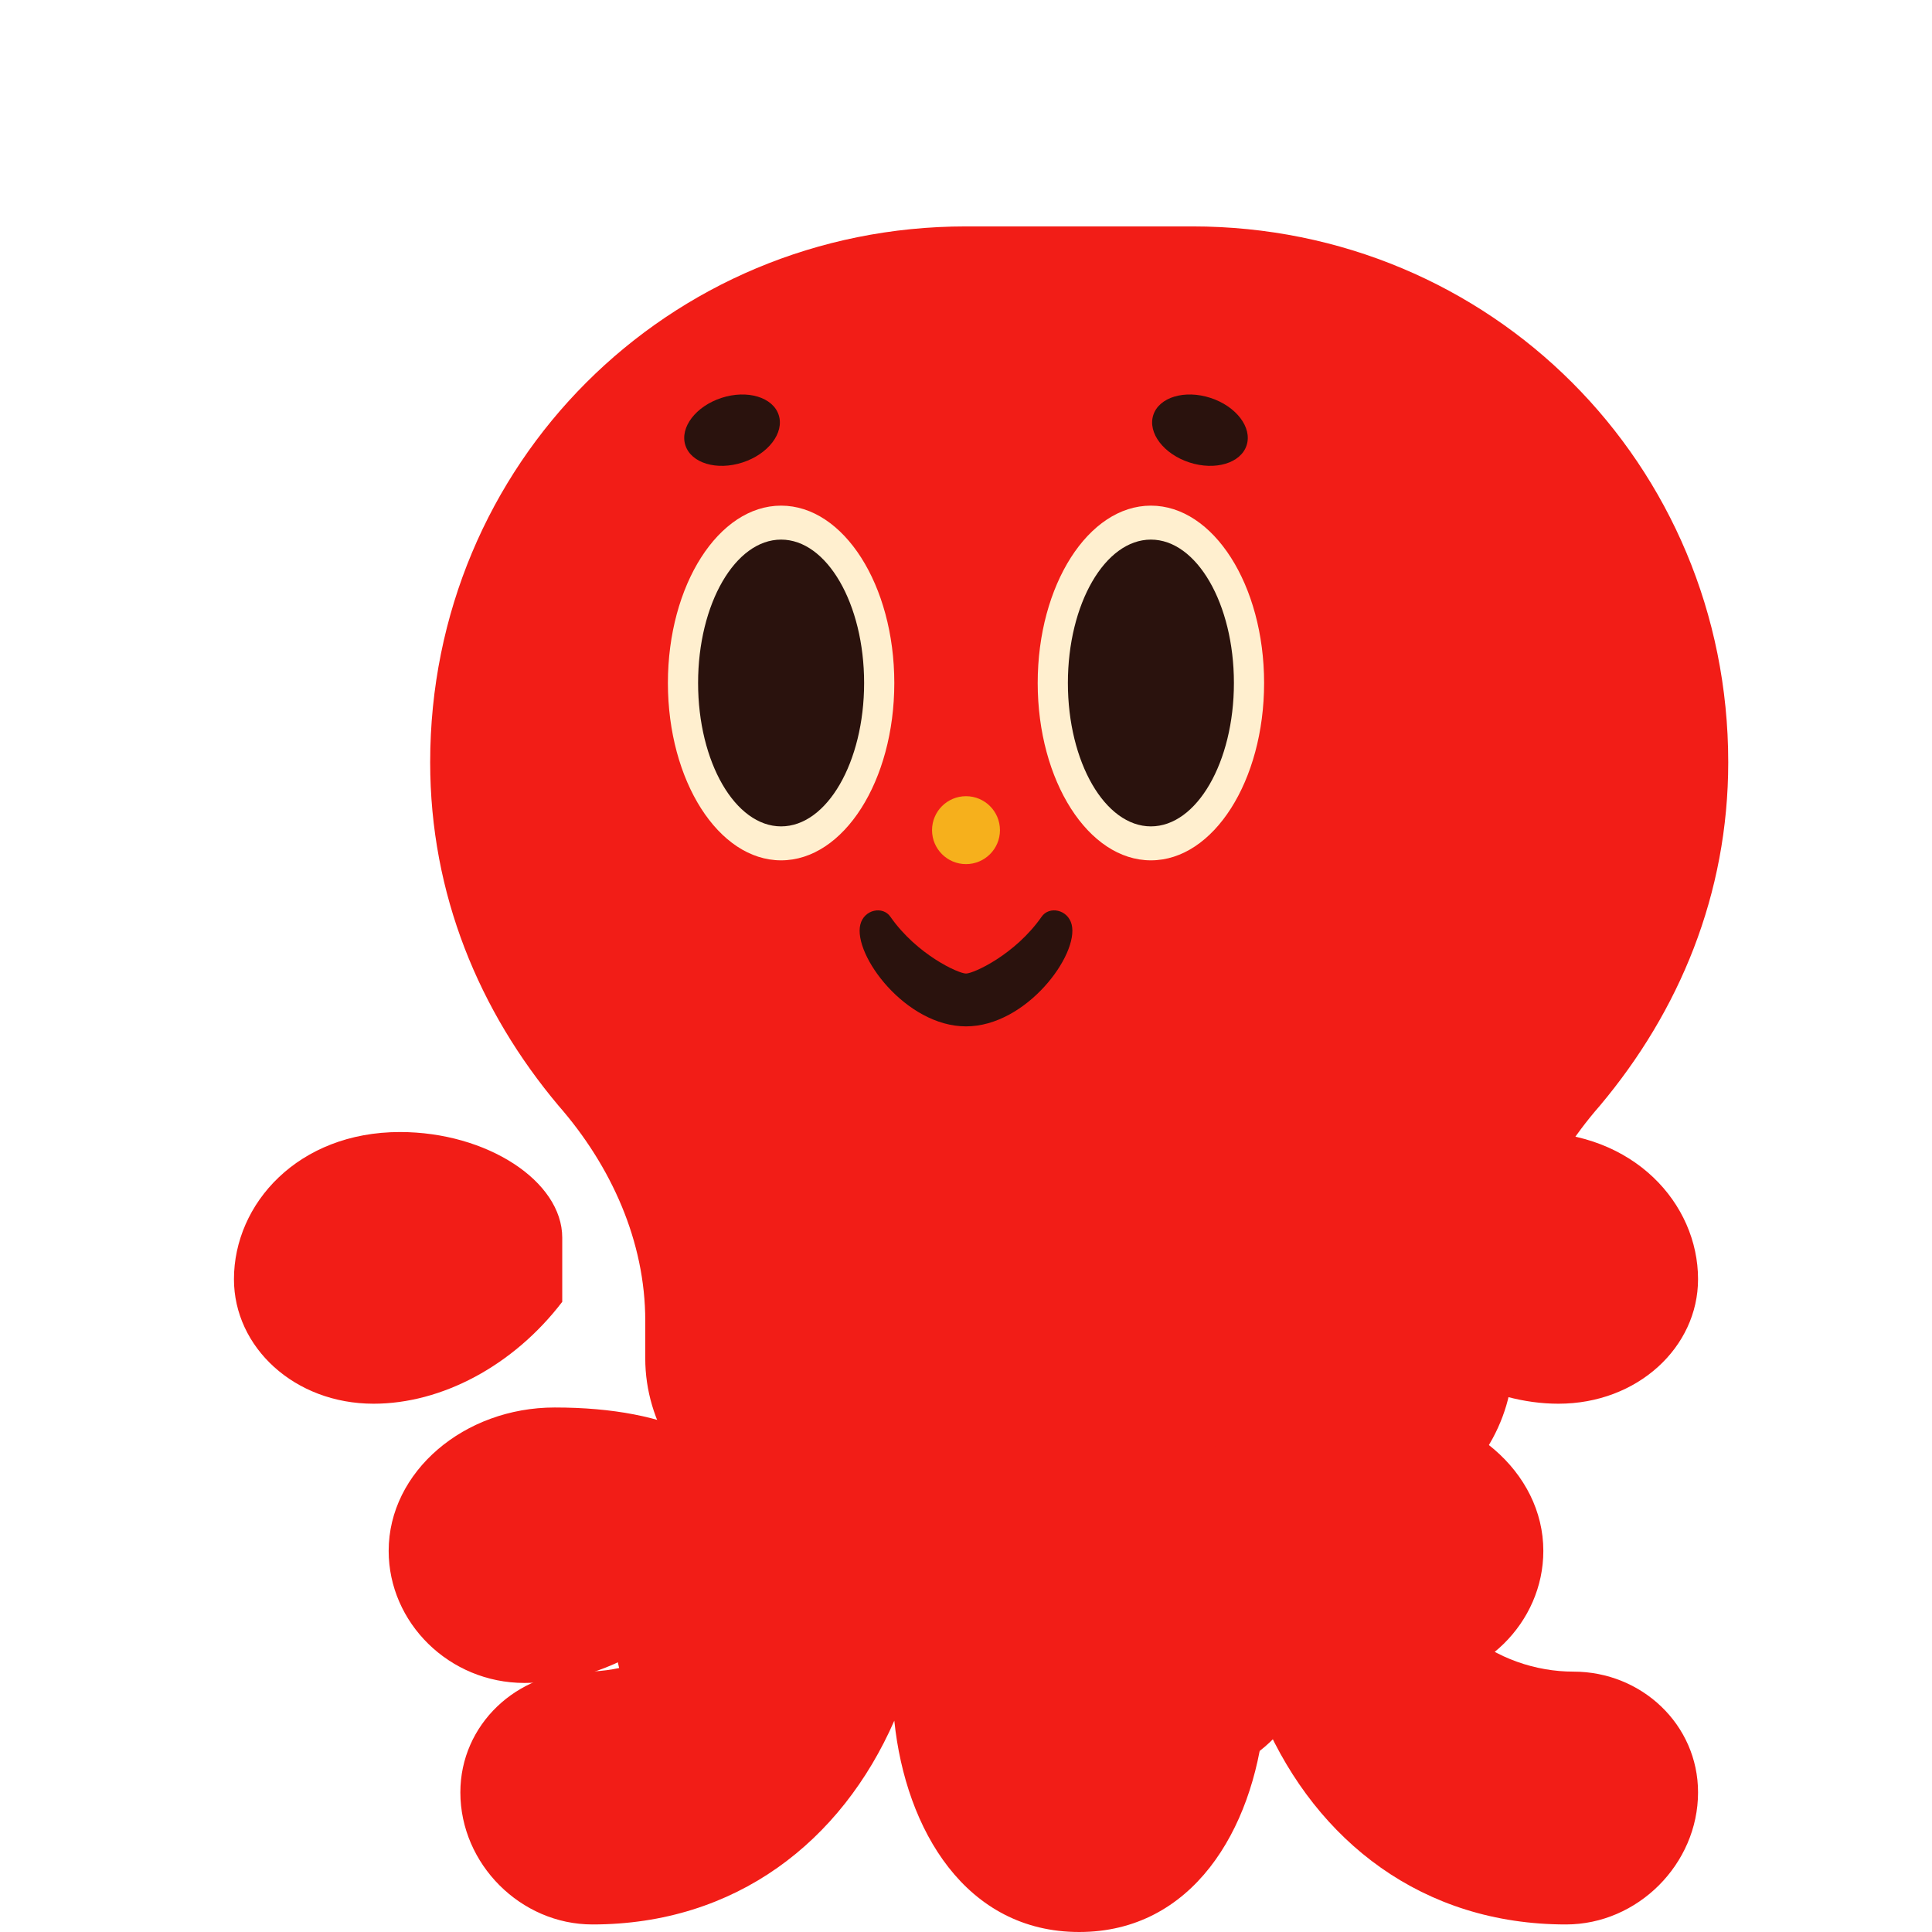
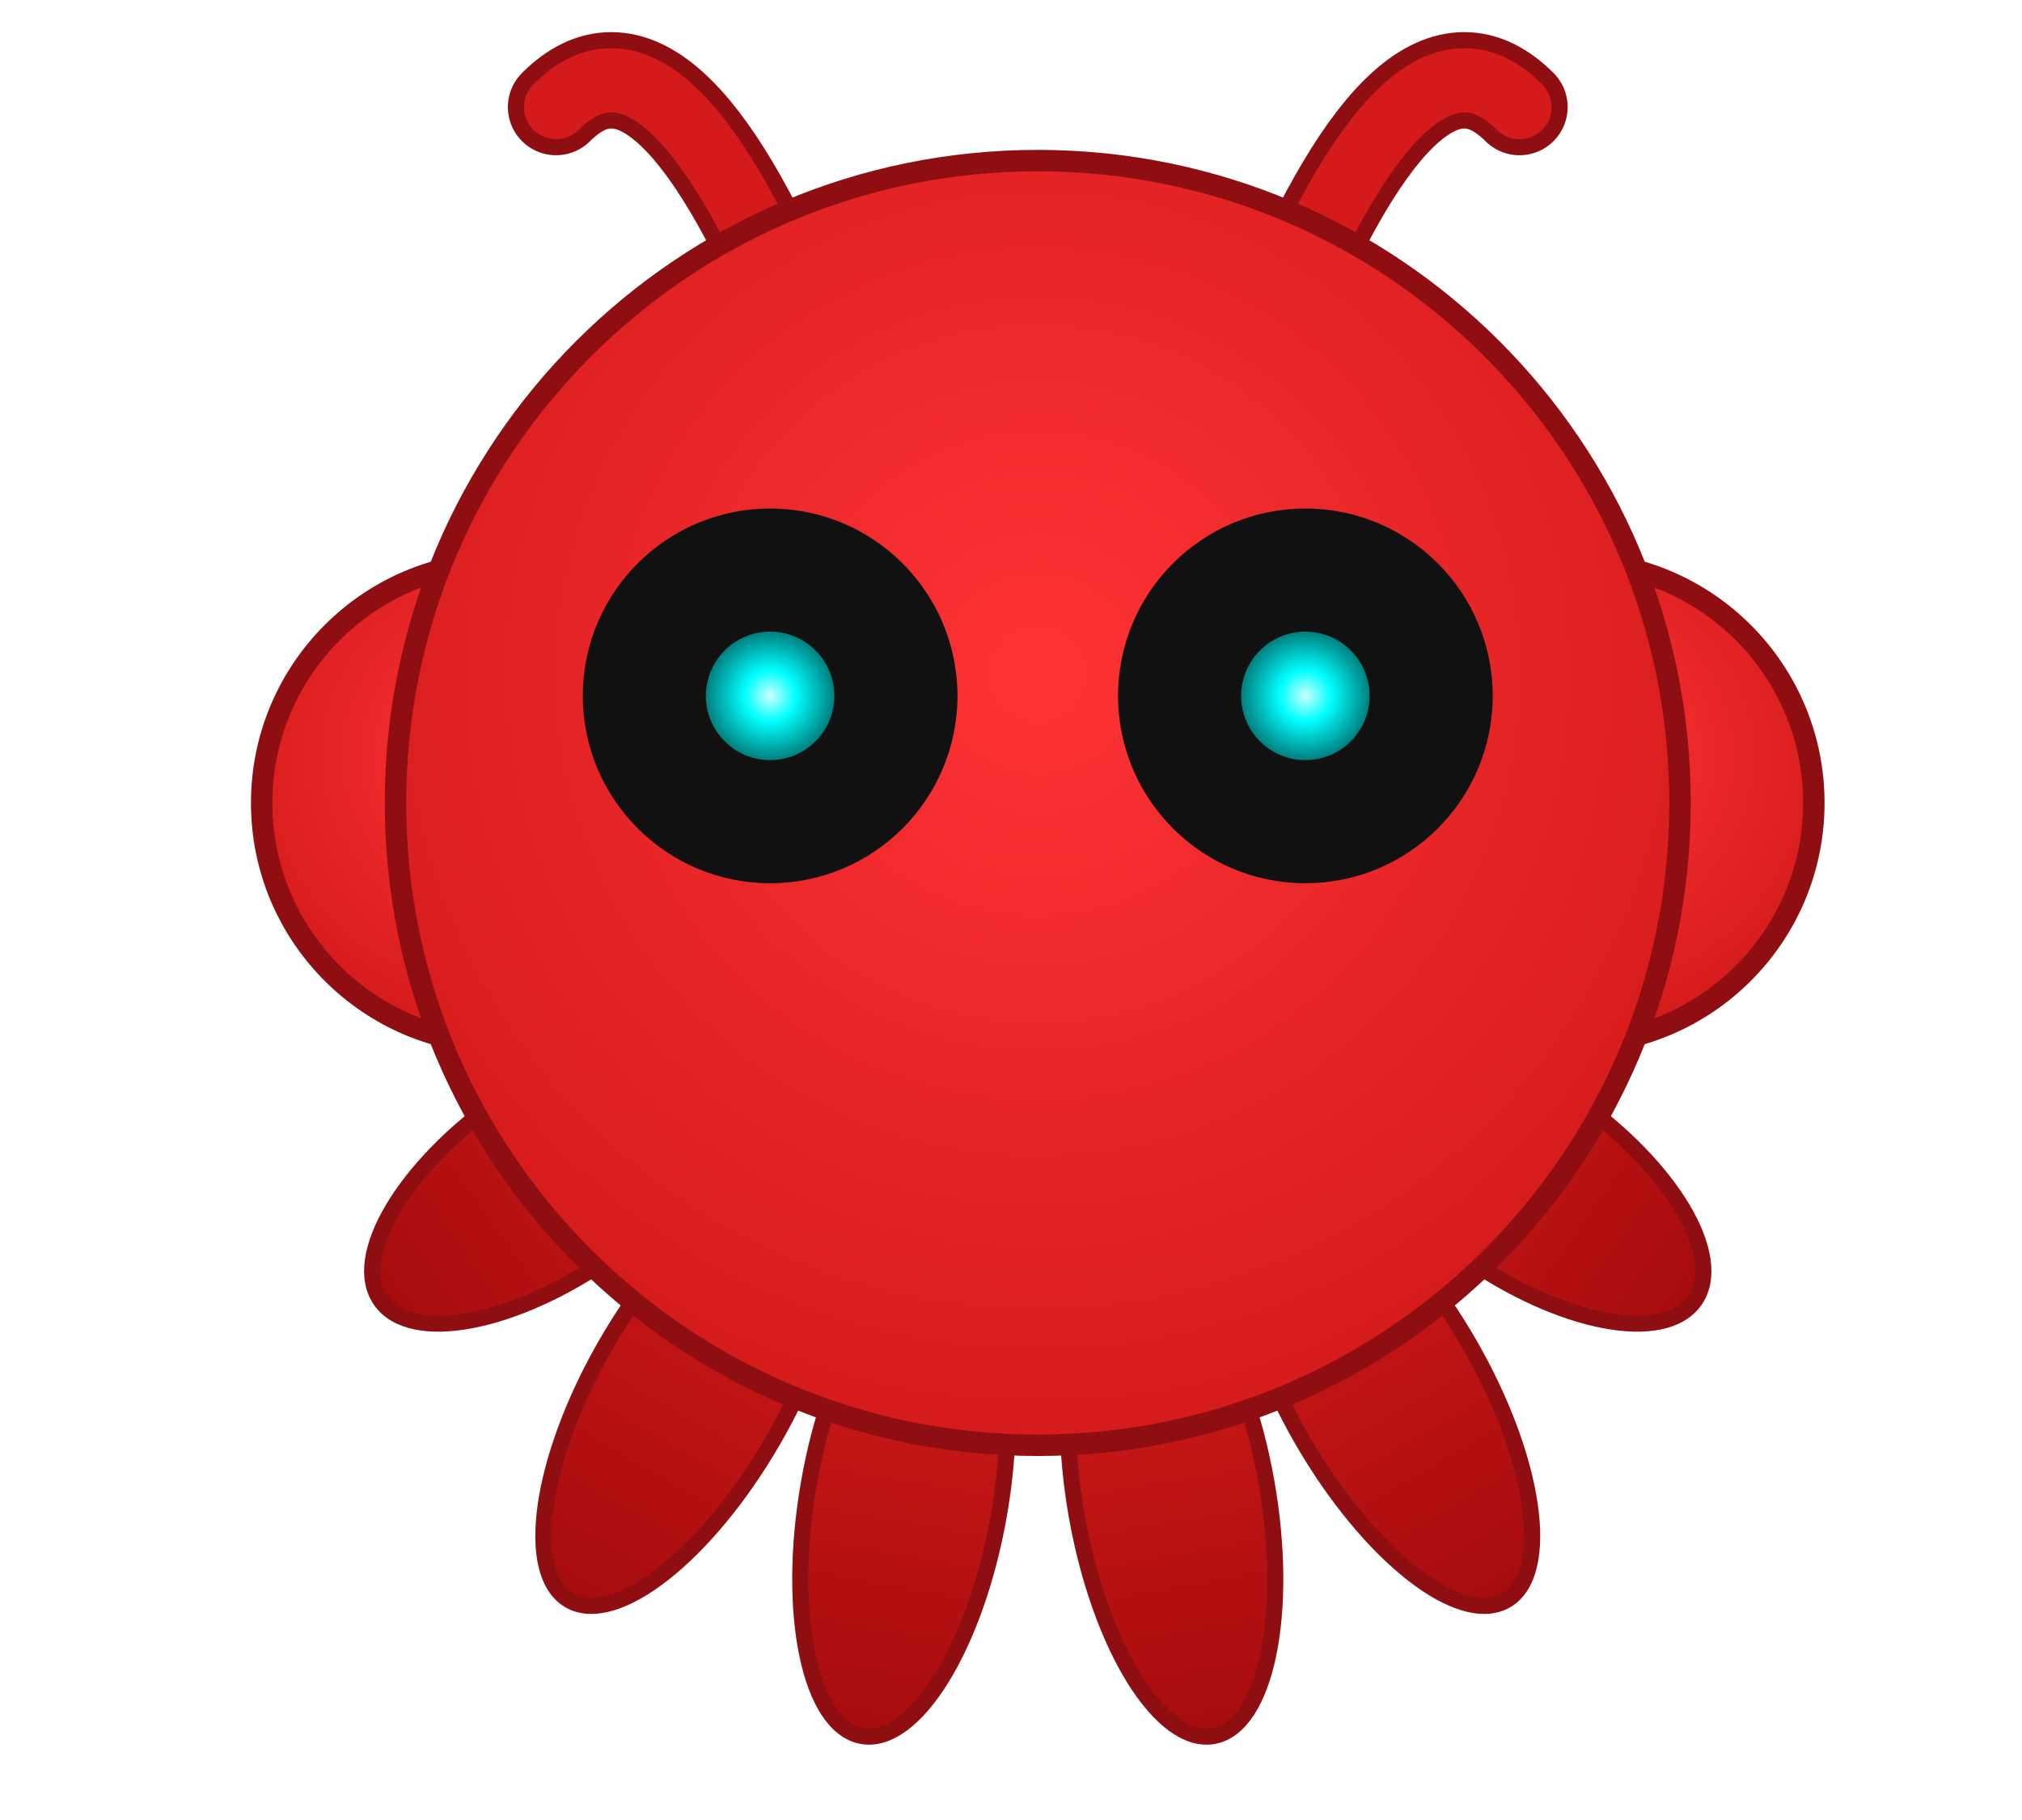
- <svg xmlns="http://www.w3.org/2000/svg" viewBox="0 0 512 512" width="512" height="512" role="img" aria-label="Cute red octopus">
+ <svg xmlns="http://www.w3.org/2000/svg" width="500" height="450" viewBox="170 50 150 340">
  <defs>
-     <style>
-       .body { fill: #f21d17; }
-       .shade { fill: #c81010; }
-       .eyeOuter { fill: #ffefcf; }
-       .eyeInner { fill: #2a120d; }
-       .mouth { fill: #2a120d; }
-       .beak { fill: #f6b01c; }
-       .brow { fill: #2a120d; }
-     </style>
+     <radialGradient id="deepRedGrad" cx="50%" cy="40%" r="60%">
+       <stop offset="0%" stop-color="#ff3336" />
+       <stop offset="100%" stop-color="#d41a1a" />
+     </radialGradient>
+     <linearGradient id="tentacleGrad" x1="0%" y1="0%" x2="0%" y2="100%">
+       <stop offset="0%" stop-color="#d41a1a" />
+       <stop offset="100%" stop-color="#a60c0d" />
+     </linearGradient>
+     <radialGradient id="eyeGlow" cx="50%" cy="50%" r="50%">
+       <stop offset="0%" stop-color="#ccffff" />
+       <stop offset="40%" stop-color="#00ffff" />
+       <stop offset="100%" stop-color="#008080" />
+     </radialGradient>
  </defs>
-   <path class="body" d="M106 300c-27 0-44 19-44 39 0 18 16 33 37 33 18 0 37-10 50-27v-17c0-15-20-28-43-28z" />
-   <path class="body" d="M406 300c27 0 44 19 44 39 0 18-16 33-37 33-18 0-37-10-50-27v-17c0-15 20-28 43-28z" />
-   <path class="body" d="M256 60c-79 0-142 63-142 142 0 35 13 66 34 91 14 16 23 36 23 57v10c0 17 10 33 26 41 0 28-22 42-42 42-18 0-33 14-33 32 0 19 16 35 35 35 38 0 66-22 80-54 3 29 19 56 49 56s46-27 49-56c14 32 42 54 80 54 19 0 35-16 35-35 0-18-15-32-33-32-20 0-42-14-42-42 16-8 26-24 26-41v-10c0-21 9-41 23-57 21-25 34-56 34-91 0-79-63-142-142-142z" />
-   <path class="body" d="M147 373c-24 0-44 17-44 38 0 19 16 35 36 35 27 0 49-18 64-46-6-17-25-27-56-27z" />
-   <path class="body" d="M365 373c24 0 44 17 44 38 0 19-16 35-36 35-27 0-49-18-64-46 6-17 25-27 56-27z" />
-   <path class="body" d="M212 386c-27 0-49 21-49 47 0 21 17 39 38 39 27 0 47-23 56-54-4-20-20-32-45-32z" />
-   <path class="body" d="M300 386c27 0 49 21 49 47 0 21-17 39-38 39-27 0-47-23-56-54 4-20 20-32 45-32z" />
-   <ellipse class="eyeOuter" cx="207" cy="181" rx="30" ry="47" />
-   <ellipse class="eyeOuter" cx="305" cy="181" rx="30" ry="47" />
-   <ellipse class="eyeInner" cx="207" cy="181" rx="22" ry="38" />
-   <ellipse class="eyeInner" cx="305" cy="181" rx="22" ry="38" />
-   <ellipse class="brow" cx="194" cy="114" rx="13" ry="9" transform="rotate(-18 194 114)" />
-   <ellipse class="brow" cx="318" cy="114" rx="13" ry="9" transform="rotate(18 318 114)" />
-   <circle class="beak" cx="256" cy="220" r="9" />
-   <path class="mouth" d="M236 243c7 10 18 15 20 15s13-5 20-15c2-3 7-2 8 2 2 8-12 27-28 27s-30-19-28-27c1-4 6-5 8-2z" />
+   <g stroke="#8e0e11" stroke-width="3">
+     <ellipse cx="160" cy="270" rx="18" ry="40" fill="url(#tentacleGrad)" transform="rotate(55 160 270)" />
+     <ellipse cx="185" cy="310" rx="18" ry="45" fill="url(#tentacleGrad)" transform="rotate(30 185 310)" />
+     <ellipse cx="225" cy="330" rx="18" ry="45" fill="url(#tentacleGrad)" transform="rotate(10 225 330)" />
+     <ellipse cx="340" cy="270" rx="18" ry="40" fill="url(#tentacleGrad)" transform="rotate(-55 340 270)" />
+     <ellipse cx="315" cy="310" rx="18" ry="45" fill="url(#tentacleGrad)" transform="rotate(-30 315 310)" />
+     <ellipse cx="275" cy="330" rx="18" ry="45" fill="url(#tentacleGrad)" transform="rotate(-10 275 330)" />
+   </g>
+   <g fill="none" stroke-linecap="round">
+     <g stroke="#8e0e11" stroke-width="18">
+       <path d="M205,110 Q180,50 160,70" />
+       <path d="M295,110 Q320,50 340,70" />
+     </g>
+     <g stroke="#d41a1a" stroke-width="12">
+       <path d="M205,110 Q180,50 160,70" />
+       <path d="M295,110 Q320,50 340,70" />
+     </g>
+   </g>
+   <g stroke="#8e0e11" stroke-width="4">
+     <circle cx="150" cy="200" r="45" fill="url(#deepRedGrad)" />
+     <circle cx="350" cy="200" r="45" fill="url(#deepRedGrad)" />
+   </g>
+   <circle cx="250" cy="200" r="120" fill="url(#deepRedGrad)" stroke="#8e0e11" stroke-width="4" />
+   <g>
+     <circle cx="200" cy="180" r="35" fill="#111" />
+     <circle cx="200" cy="180" r="12" fill="url(#eyeGlow)" />
+     <circle cx="300" cy="180" r="35" fill="#111" />
+     <circle cx="300" cy="180" r="12" fill="url(#eyeGlow)" />
+   </g>
</svg>
